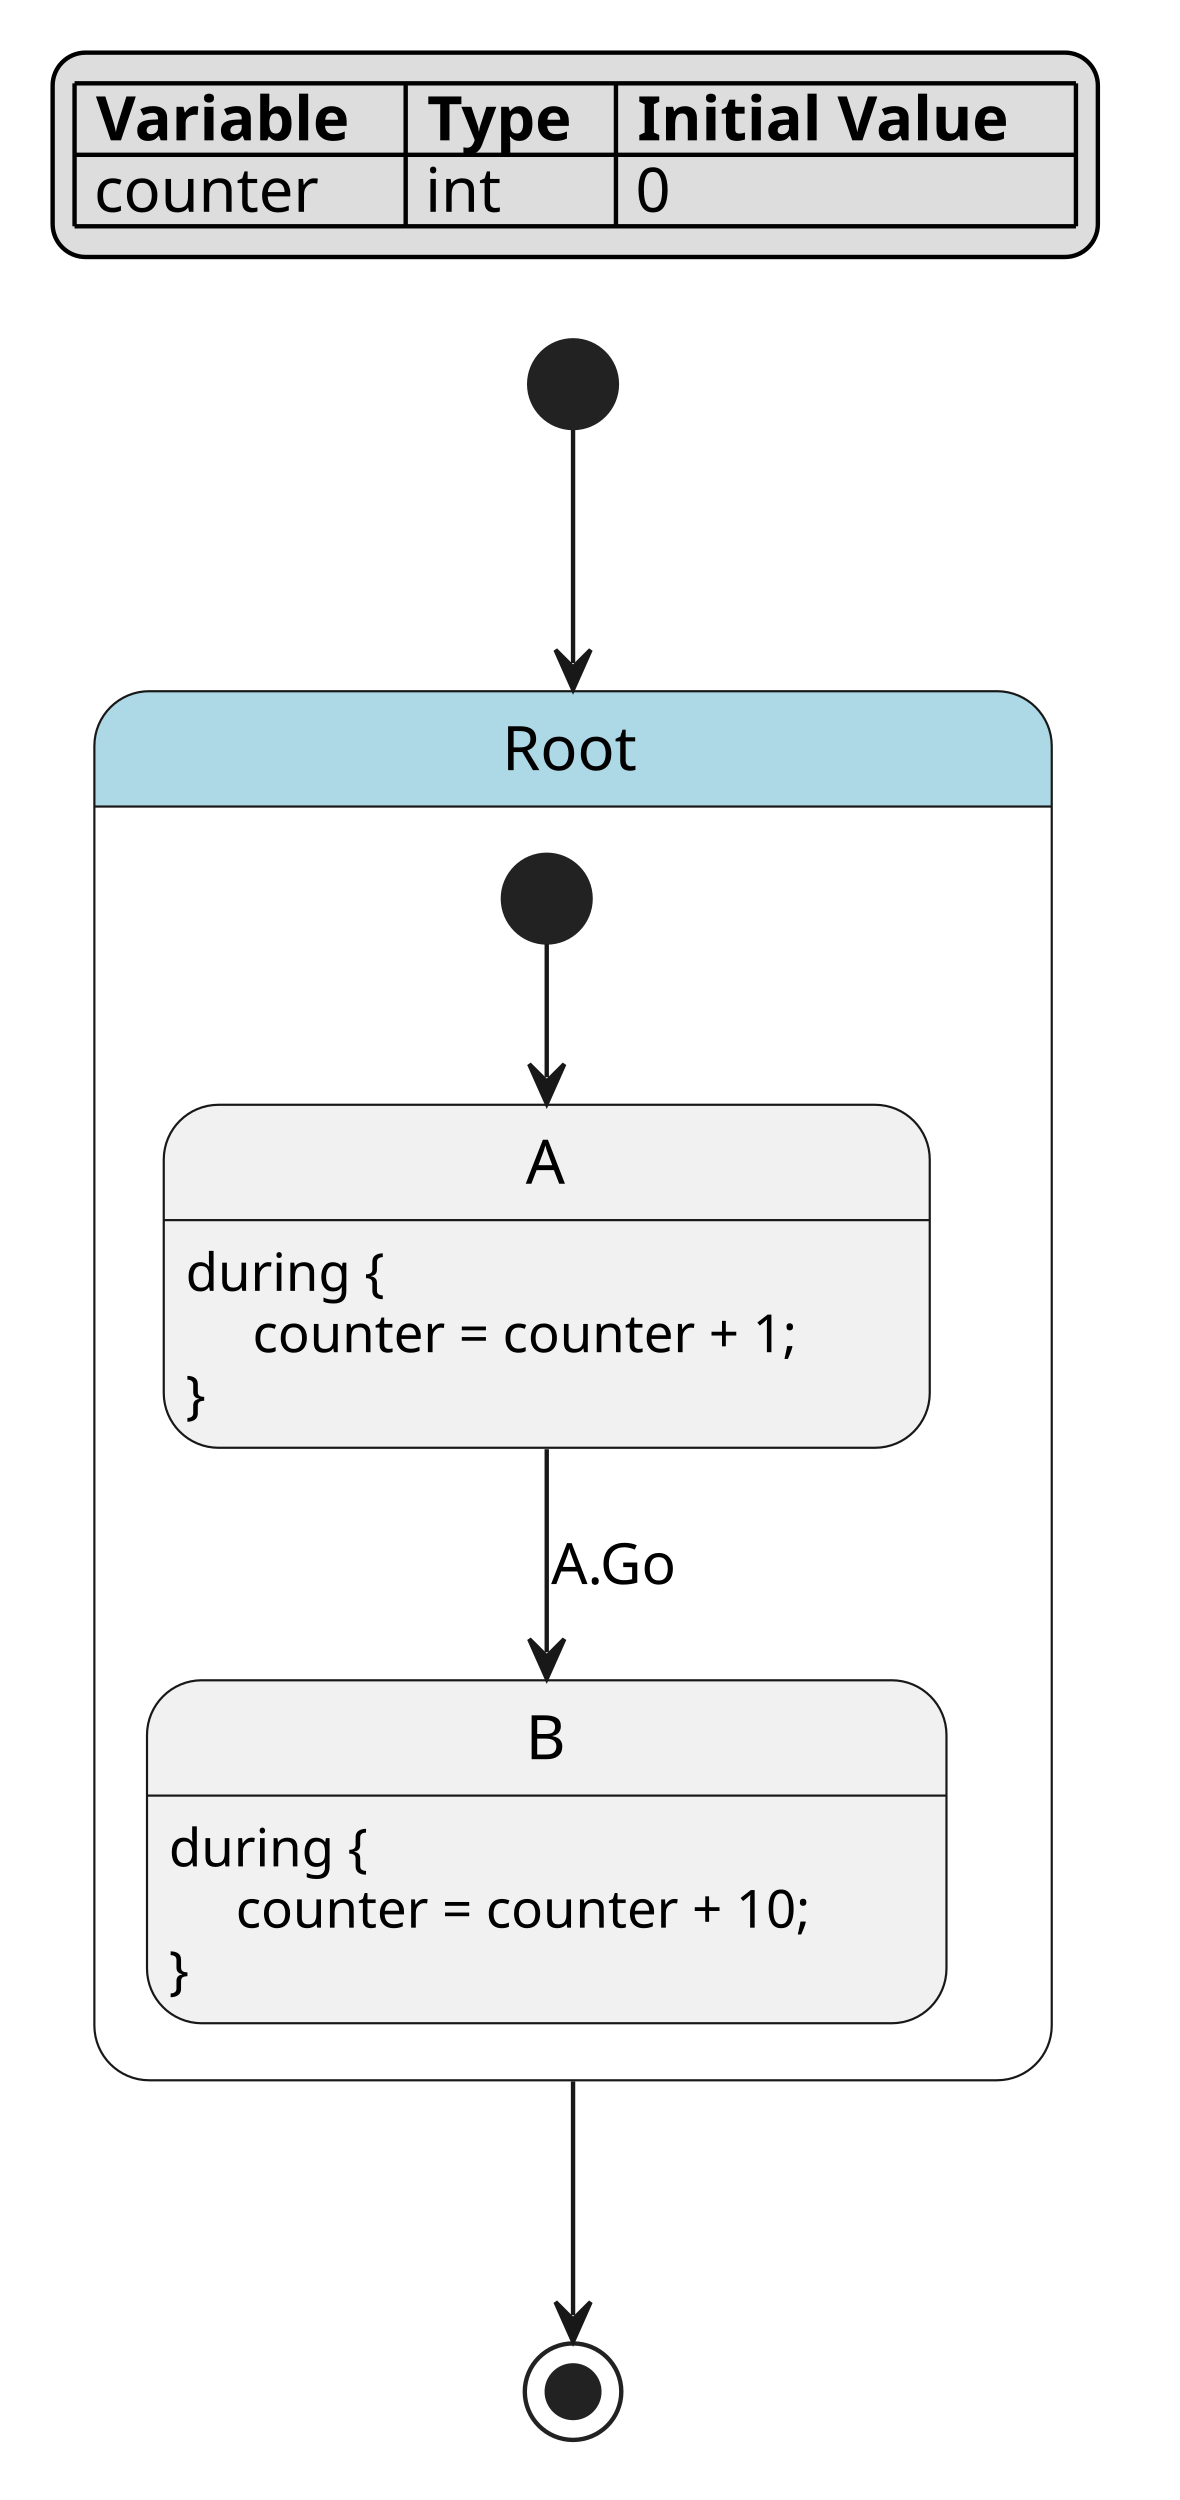
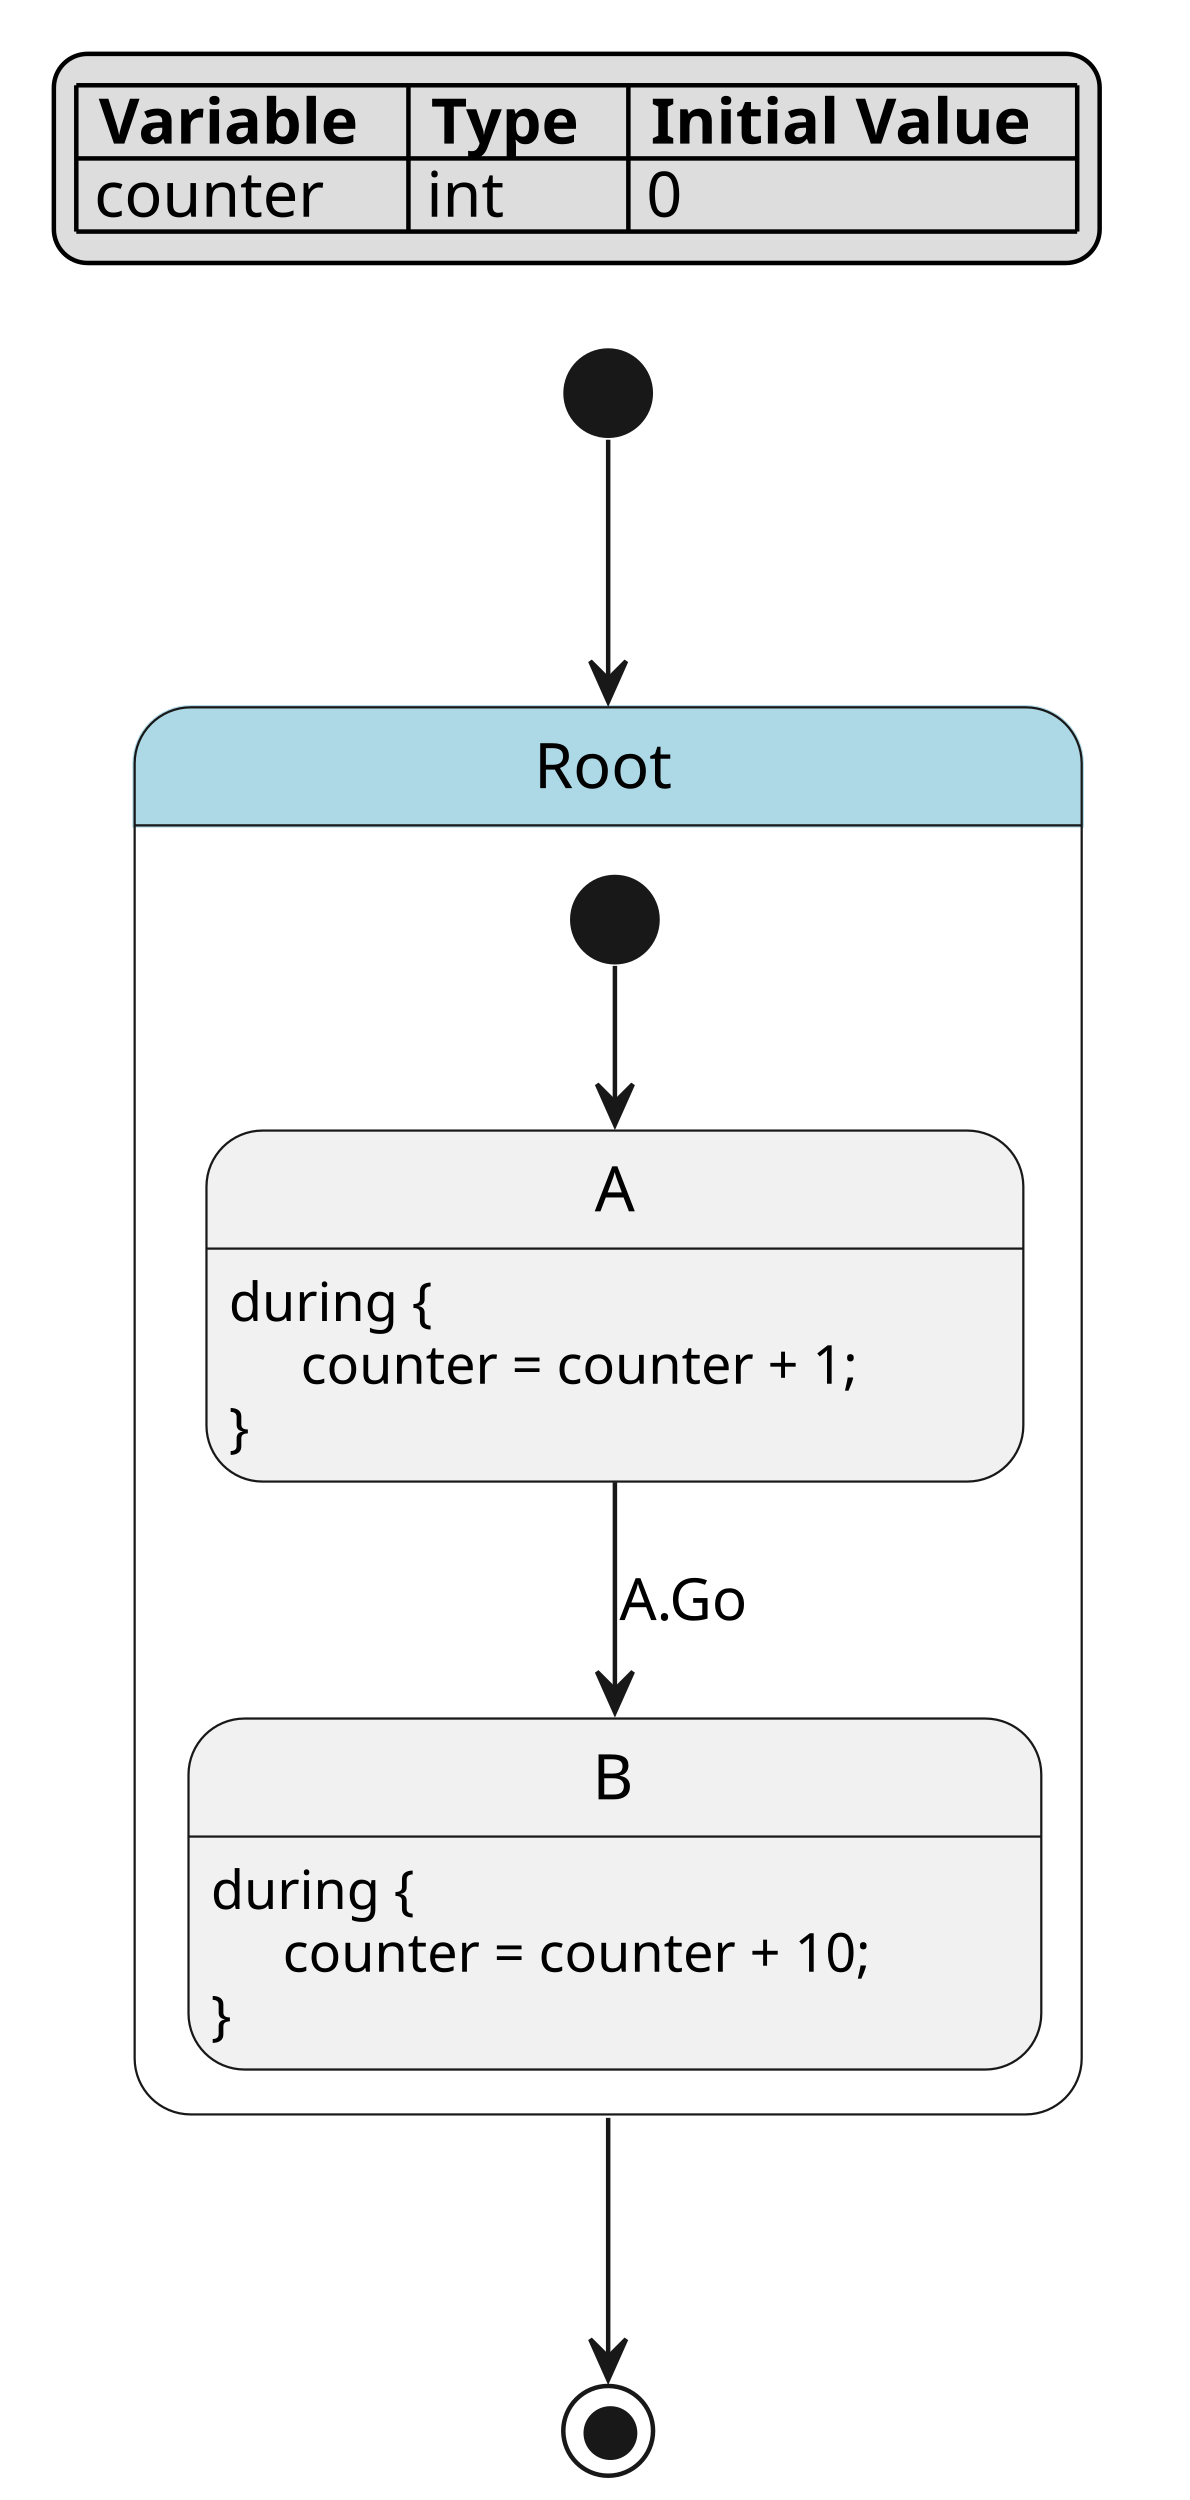
- <svg xmlns="http://www.w3.org/2000/svg" contentStyleType="text/css" data-diagram-type="STATE" height="570px" preserveAspectRatio="none" style="width:269px;height:570px;background:#FFFFFF;" version="1.1" viewBox="0 0 269 570" width="269px" zoomAndPan="magnify">
+ <svg xmlns="http://www.w3.org/2000/svg" contentStyleType="text/css" height="557px" preserveAspectRatio="none" style="width:265px;height:557px;background:#FFFFFF;" version="1.1" viewBox="0 0 265 557" width="265px" zoomAndPan="magnify">
  <defs />
  <g>
-     <g class="legend" data-source-line="10">
-       <rect fill="#DDDDDD" height="46.594" rx="7.5" ry="7.5" style="stroke:#000000;stroke-width:1;" width="238.314" x="12" y="12" />
-       <text fill="#000000" font-family="sans-serif" font-size="14" font-weight="bold" lengthAdjust="spacing" textLength="65.748" x="21.874" y="31.995">Variable</text>
-       <text fill="#000000" font-family="sans-serif" font-size="14" font-weight="bold" lengthAdjust="spacing" textLength="38.192" x="97.37" y="31.995">Type</text>
-       <text fill="#000000" font-family="sans-serif" font-size="14" font-weight="bold" lengthAdjust="spacing" textLength="95.129" x="145.31" y="31.995">Initial Value</text>
-       <text fill="#000000" font-family="sans-serif" font-size="14" lengthAdjust="spacing" textLength="53.867" x="21.45" y="48.292">counter</text>
-       <text fill="#000000" font-family="sans-serif" font-size="14" lengthAdjust="spacing" textLength="18.252" x="96.946" y="48.292">int</text>
-       <text fill="#000000" font-family="sans-serif" font-size="14" lengthAdjust="spacing" textLength="8.907" x="144.887" y="48.292">0</text>
-       <line style="stroke:#000000;stroke-width:1;" x1="17" x2="245.314" y1="19" y2="19" />
-       <line style="stroke:#000000;stroke-width:1;" x1="17" x2="245.314" y1="35.297" y2="35.297" />
-       <line style="stroke:#000000;stroke-width:1;" x1="17" x2="245.314" y1="51.594" y2="51.594" />
-       <line style="stroke:#000000;stroke-width:1;" x1="17" x2="17" y1="19" y2="51.594" />
-       <line style="stroke:#000000;stroke-width:1;" x1="92.496" x2="92.496" y1="19" y2="51.594" />
-       <line style="stroke:#000000;stroke-width:1;" x1="140.436" x2="140.436" y1="19" y2="51.594" />
-       <line style="stroke:#000000;stroke-width:1;" x1="245.314" x2="245.314" y1="19" y2="51.594" />
+     <rect fill="#DDDDDD" height="46.594" id="_legend" rx="7.5" ry="7.5" style="stroke:#000000;stroke-width:1.0;" width="233" x="12" y="12" />
+     <text fill="#000000" font-family="sans-serif" font-size="14" font-weight="bold" lengthAdjust="spacing" textLength="64" x="22" y="31.995">Variable</text>
+     <text fill="#000000" font-family="sans-serif" font-size="14" font-weight="bold" lengthAdjust="spacing" textLength="39" x="96" y="31.995">Type</text>
+     <text fill="#000000" font-family="sans-serif" font-size="14" font-weight="bold" lengthAdjust="spacing" textLength="90" x="145" y="31.995">Initial Value</text>
+     <text fill="#000000" font-family="sans-serif" font-size="14" lengthAdjust="spacing" textLength="54" x="21" y="48.292">counter</text>
+     <text fill="#000000" font-family="sans-serif" font-size="14" lengthAdjust="spacing" textLength="17" x="95" y="48.292">int</text>
+     <text fill="#000000" font-family="sans-serif" font-size="14" lengthAdjust="spacing" textLength="9" x="144" y="48.292">0</text>
+     <line style="stroke:#000000;stroke-width:1.0;" x1="17" x2="240" y1="19" y2="19" />
+     <line style="stroke:#000000;stroke-width:1.0;" x1="17" x2="240" y1="35.297" y2="35.297" />
+     <line style="stroke:#000000;stroke-width:1.0;" x1="17" x2="240" y1="51.594" y2="51.594" />
+     <line style="stroke:#000000;stroke-width:1.0;" x1="17" x2="17" y1="19" y2="51.594" />
+     <line style="stroke:#000000;stroke-width:1.0;" x1="91" x2="91" y1="19" y2="51.594" />
+     <line style="stroke:#000000;stroke-width:1.0;" x1="140" x2="140" y1="19" y2="51.594" />
+     <line style="stroke:#000000;stroke-width:1.0;" x1="240" x2="240" y1="19" y2="51.594" />
+     <path d="M42.5,157.594 L228.5,157.594 A12.5,12.5 0 0 1 241,170.094 L241,183.891 L30,183.891 L30,170.094 A12.5,12.5 0 0 1 42.5,157.594 " fill="#ADD8E6" style="stroke:#ADD8E6;stroke-width:1.0;" />
+     <rect fill="none" height="313.5" rx="12.5" ry="12.5" style="stroke:#181818;stroke-width:0.5;" width="211" x="30" y="157.594" />
+     <line style="stroke:#181818;stroke-width:0.5;" x1="30" x2="241" y1="183.891" y2="183.891" />
+     <text fill="#000000" font-family="sans-serif" font-size="14" lengthAdjust="spacing" textLength="33" x="119" y="175.589">Root</text>
+     <g id="root.root__a">
+       <rect fill="#F1F1F1" height="78.203" rx="12.5" ry="12.5" style="stroke:#181818;stroke-width:0.5;" width="182" x="46" y="251.891" />
+       <line style="stroke:#181818;stroke-width:0.5;" x1="46" x2="228" y1="278.188" y2="278.188" />
+       <text fill="#000000" font-family="sans-serif" font-size="14" lengthAdjust="spacing" textLength="9" x="132.5" y="269.886">A</text>
+       <text fill="#000000" font-family="sans-serif" font-size="12" lengthAdjust="spacing" textLength="52" x="51" y="294.326">during {</text>
+       <text fill="#000000" font-family="sans-serif" font-size="12" lengthAdjust="spacing" textLength="146" x="67" y="308.295">counter = counter + 1;</text>
+       <text fill="#000000" font-family="sans-serif" font-size="12" lengthAdjust="spacing" textLength="8" x="51" y="322.264">}</text>
    </g>
-     <path d="M34.016,157.594 L227.297,157.594 A12.5,12.5 0 0 1 239.797,170.094 L239.797,183.891 L21.516,183.891 L21.516,170.094 A12.5,12.5 0 0 1 34.016,157.594" fill="#ADD8E6" />
-     <rect fill="none" height="316.71" rx="12.5" ry="12.5" style="stroke:#181818;stroke-width:0.5;" width="218.281" x="21.516" y="157.594" />
-     <line style="stroke:#181818;stroke-width:0.5;" x1="21.516" x2="239.797" y1="183.891" y2="183.891" />
-     <text fill="#000000" font-family="sans-serif" font-size="14" lengthAdjust="spacing" textLength="32.348" x="114.483" y="175.589">Root</text>
-     <g class="entity" data-qualified-name="root.root__a" id="ent0003">
-       <rect fill="#F1F1F1" height="78.203" rx="12.5" ry="12.5" style="stroke:#181818;stroke-width:0.5;" width="174.647" x="37.336" y="251.891" />
-       <line style="stroke:#181818;stroke-width:0.5;" x1="37.336" x2="211.983" y1="278.188" y2="278.188" />
-       <text fill="#000000" font-family="sans-serif" font-size="14" lengthAdjust="spacing" textLength="9.577" x="119.871" y="269.886">A</text>
-       <text fill="#000000" font-family="sans-serif" font-size="12" lengthAdjust="spacing" textLength="50.162" x="42.336" y="294.326">during {</text>
-       <text fill="#000000" font-family="sans-serif" font-size="12" lengthAdjust="spacing" textLength="139.389" x="57.594" y="308.295">counter = counter + 1;</text>
-       <text fill="#000000" font-family="sans-serif" font-size="12" lengthAdjust="spacing" textLength="7.635" x="42.336" y="322.264">}</text>
+     <g id="root.root__b">
+       <rect fill="#F1F1F1" height="78.203" rx="12.5" ry="12.5" style="stroke:#181818;stroke-width:0.5;" width="190" x="42" y="382.891" />
+       <line style="stroke:#181818;stroke-width:0.5;" x1="42" x2="232" y1="409.188" y2="409.188" />
+       <text fill="#000000" font-family="sans-serif" font-size="14" lengthAdjust="spacing" textLength="10" x="132" y="400.886">B</text>
+       <text fill="#000000" font-family="sans-serif" font-size="12" lengthAdjust="spacing" textLength="52" x="47" y="425.326">during {</text>
+       <text fill="#000000" font-family="sans-serif" font-size="12" lengthAdjust="spacing" textLength="154" x="63" y="439.295">counter = counter + 10;</text>
+       <text fill="#000000" font-family="sans-serif" font-size="12" lengthAdjust="spacing" textLength="8" x="47" y="453.264">}</text>
    </g>
-     <g class="entity" data-qualified-name="root.root__b" id="ent0004">
-       <rect fill="#F1F1F1" height="78.203" rx="12.5" ry="12.5" style="stroke:#181818;stroke-width:0.5;" width="182.281" x="33.516" y="383.101" />
-       <line style="stroke:#181818;stroke-width:0.5;" x1="33.516" x2="215.797" y1="409.397" y2="409.397" />
-       <text fill="#000000" font-family="sans-serif" font-size="14" lengthAdjust="spacing" textLength="9.604" x="119.855" y="401.096">B</text>
-       <text fill="#000000" font-family="sans-serif" font-size="12" lengthAdjust="spacing" textLength="50.162" x="38.516" y="425.536">during {</text>
-       <text fill="#000000" font-family="sans-serif" font-size="12" lengthAdjust="spacing" textLength="147.023" x="53.774" y="439.505">counter = counter + 10;</text>
-       <text fill="#000000" font-family="sans-serif" font-size="12" lengthAdjust="spacing" textLength="7.635" x="38.516" y="453.474">}</text>
+     <ellipse cx="137" cy="204.891" fill="#181818" rx="10" ry="10" style="stroke:none;stroke-width:1.0;" />
+     <g id="link_*start*root_root__a">
+       <path d="M137,215.201 C137,222.841 137,234.241 137,245.861 " fill="none" id="*start*root-to-root__a" style="stroke:#181818;stroke-width:1.0;" />
+       <polygon fill="#181818" points="137,250.561,141,241.561,137,245.561,133,241.561,137,250.561" style="stroke:#181818;stroke-width:1.0;" />
    </g>
-     <g class="start_entity" data-qualified-name="root..start.root" data-source-line="20" id="ent0002">
-       <ellipse cx="124.656" cy="204.891" fill="#222222" rx="10" ry="10" style="stroke:#222222;stroke-width:1;" />
+     <g id="link_root__a_root__b">
+       <path d="M137,330.241 C137,344.801 137,361.491 137,376.561 " fill="none" id="root__a-to-root__b" style="stroke:#181818;stroke-width:1.0;" />
+       <polygon fill="#181818" points="137,381.461,141,372.461,137,376.461,133,372.461,137,381.461" style="stroke:#181818;stroke-width:1.0;" />
+       <text fill="#000000" font-family="sans-serif" font-size="13" lengthAdjust="spacing" textLength="31" x="138" y="360.957">A.Go</text>
    </g>
-     <g class="link" data-entity-1="ent0002" data-entity-2="ent0003" data-link-type="dependency" data-source-line="20" id="lnk3">
-       <path d="M124.656,215.221 C124.656,224.111 124.656,232.121 124.656,245.621" fill="none" id="*start*root-to-root__a" style="stroke:#181818;stroke-width:1;" />
-       <polygon fill="#181818" points="124.656,251.621,128.656,242.621,124.656,246.621,120.656,242.621,124.656,251.621" style="stroke:#181818;stroke-width:1;" />
+     <ellipse cx="135.5" cy="87.594" fill="#181818" rx="10" ry="10" style="stroke:none;stroke-width:1.0;" />
+     <ellipse cx="135.5" cy="541.594" fill="none" rx="10" ry="10" style="stroke:#181818;stroke-width:1.0;" />
+     <ellipse cx="136" cy="542.094" fill="#181818" rx="6" ry="6" style="stroke:none;stroke-width:1.0;" />
+     <g id="link_*start*_root">
+       <path d="M135.5,97.974 C135.5,108.904 135.5,128.414 135.5,151.394 " fill="none" id="*start*-to-root" style="stroke:#181818;stroke-width:1.0;" />
+       <polygon fill="#181818" points="135.5,156.304,139.5,147.304,135.5,151.304,131.5,147.304,135.5,156.304" style="stroke:#181818;stroke-width:1.0;" />
    </g>
-     <g class="link" data-entity-1="ent0003" data-entity-2="ent0004" data-link-type="dependency" data-source-line="21" id="lnk4">
-       <path d="M124.656,330.411 C124.656,346.921 124.656,360.191 124.656,376.711" fill="none" id="root__a-to-root__b" style="stroke:#181818;stroke-width:1;" />
-       <polygon fill="#181818" points="124.656,382.711,128.656,373.711,124.656,377.711,120.656,373.711,124.656,382.711" style="stroke:#181818;stroke-width:1;" />
-       <text fill="#000000" font-family="sans-serif" font-size="13" lengthAdjust="spacing" textLength="31.053" x="125.656" y="361.168">A.Go</text>
-     </g>
-     <g class="start_entity" data-qualified-name=".start." data-source-line="23" id="ent0005">
-       <ellipse cx="130.656" cy="87.594" fill="#222222" rx="10" ry="10" style="stroke:#222222;stroke-width:1;" />
-     </g>
-     <g class="end_entity" data-qualified-name=".end." data-source-line="24" id="ent0007">
-       <ellipse cx="130.656" cy="545.304" fill="none" rx="11" ry="11" style="stroke:#222222;stroke-width:1;" />
-       <ellipse cx="130.656" cy="545.304" fill="#222222" rx="6" ry="6" style="stroke:#222222;stroke-width:1;" />
-     </g>
-     <g class="link" data-entity-1="ent0005" data-entity-2="ent0002" data-link-type="dependency" data-source-line="23" id="lnk6">
-       <path d="M130.656,98.034 C130.656,109.874 130.656,125.734 130.656,151.174" fill="none" id="*start*-to-root" style="stroke:#181818;stroke-width:1;" />
-       <polygon fill="#181818" points="130.656,157.174,134.656,148.174,130.656,152.174,126.656,148.174,130.656,157.174" style="stroke:#181818;stroke-width:1;" />
-     </g>
-     <g class="link" data-entity-1="ent0002" data-entity-2="ent0007" data-link-type="dependency" data-source-line="24" id="lnk8">
-       <path d="M130.656,474.544 C130.656,499.794 130.656,515.634 130.656,527.864" fill="none" id="root-to-*end*" style="stroke:#181818;stroke-width:1;" />
-       <polygon fill="#181818" points="130.656,533.864,134.656,524.864,130.656,528.864,126.656,524.864,130.656,533.864" style="stroke:#181818;stroke-width:1;" />
+     <g id="link_root_*end*">
+       <path d="M135.5,471.864 C135.5,493.574 135.5,512.714 135.5,525.244 " fill="none" id="root-to-*end*" style="stroke:#181818;stroke-width:1.0;" />
+       <polygon fill="#181818" points="135.5,530.164,139.5,521.164,135.5,525.164,131.5,521.164,135.5,530.164" style="stroke:#181818;stroke-width:1.0;" />
    </g>
  </g>
</svg>
